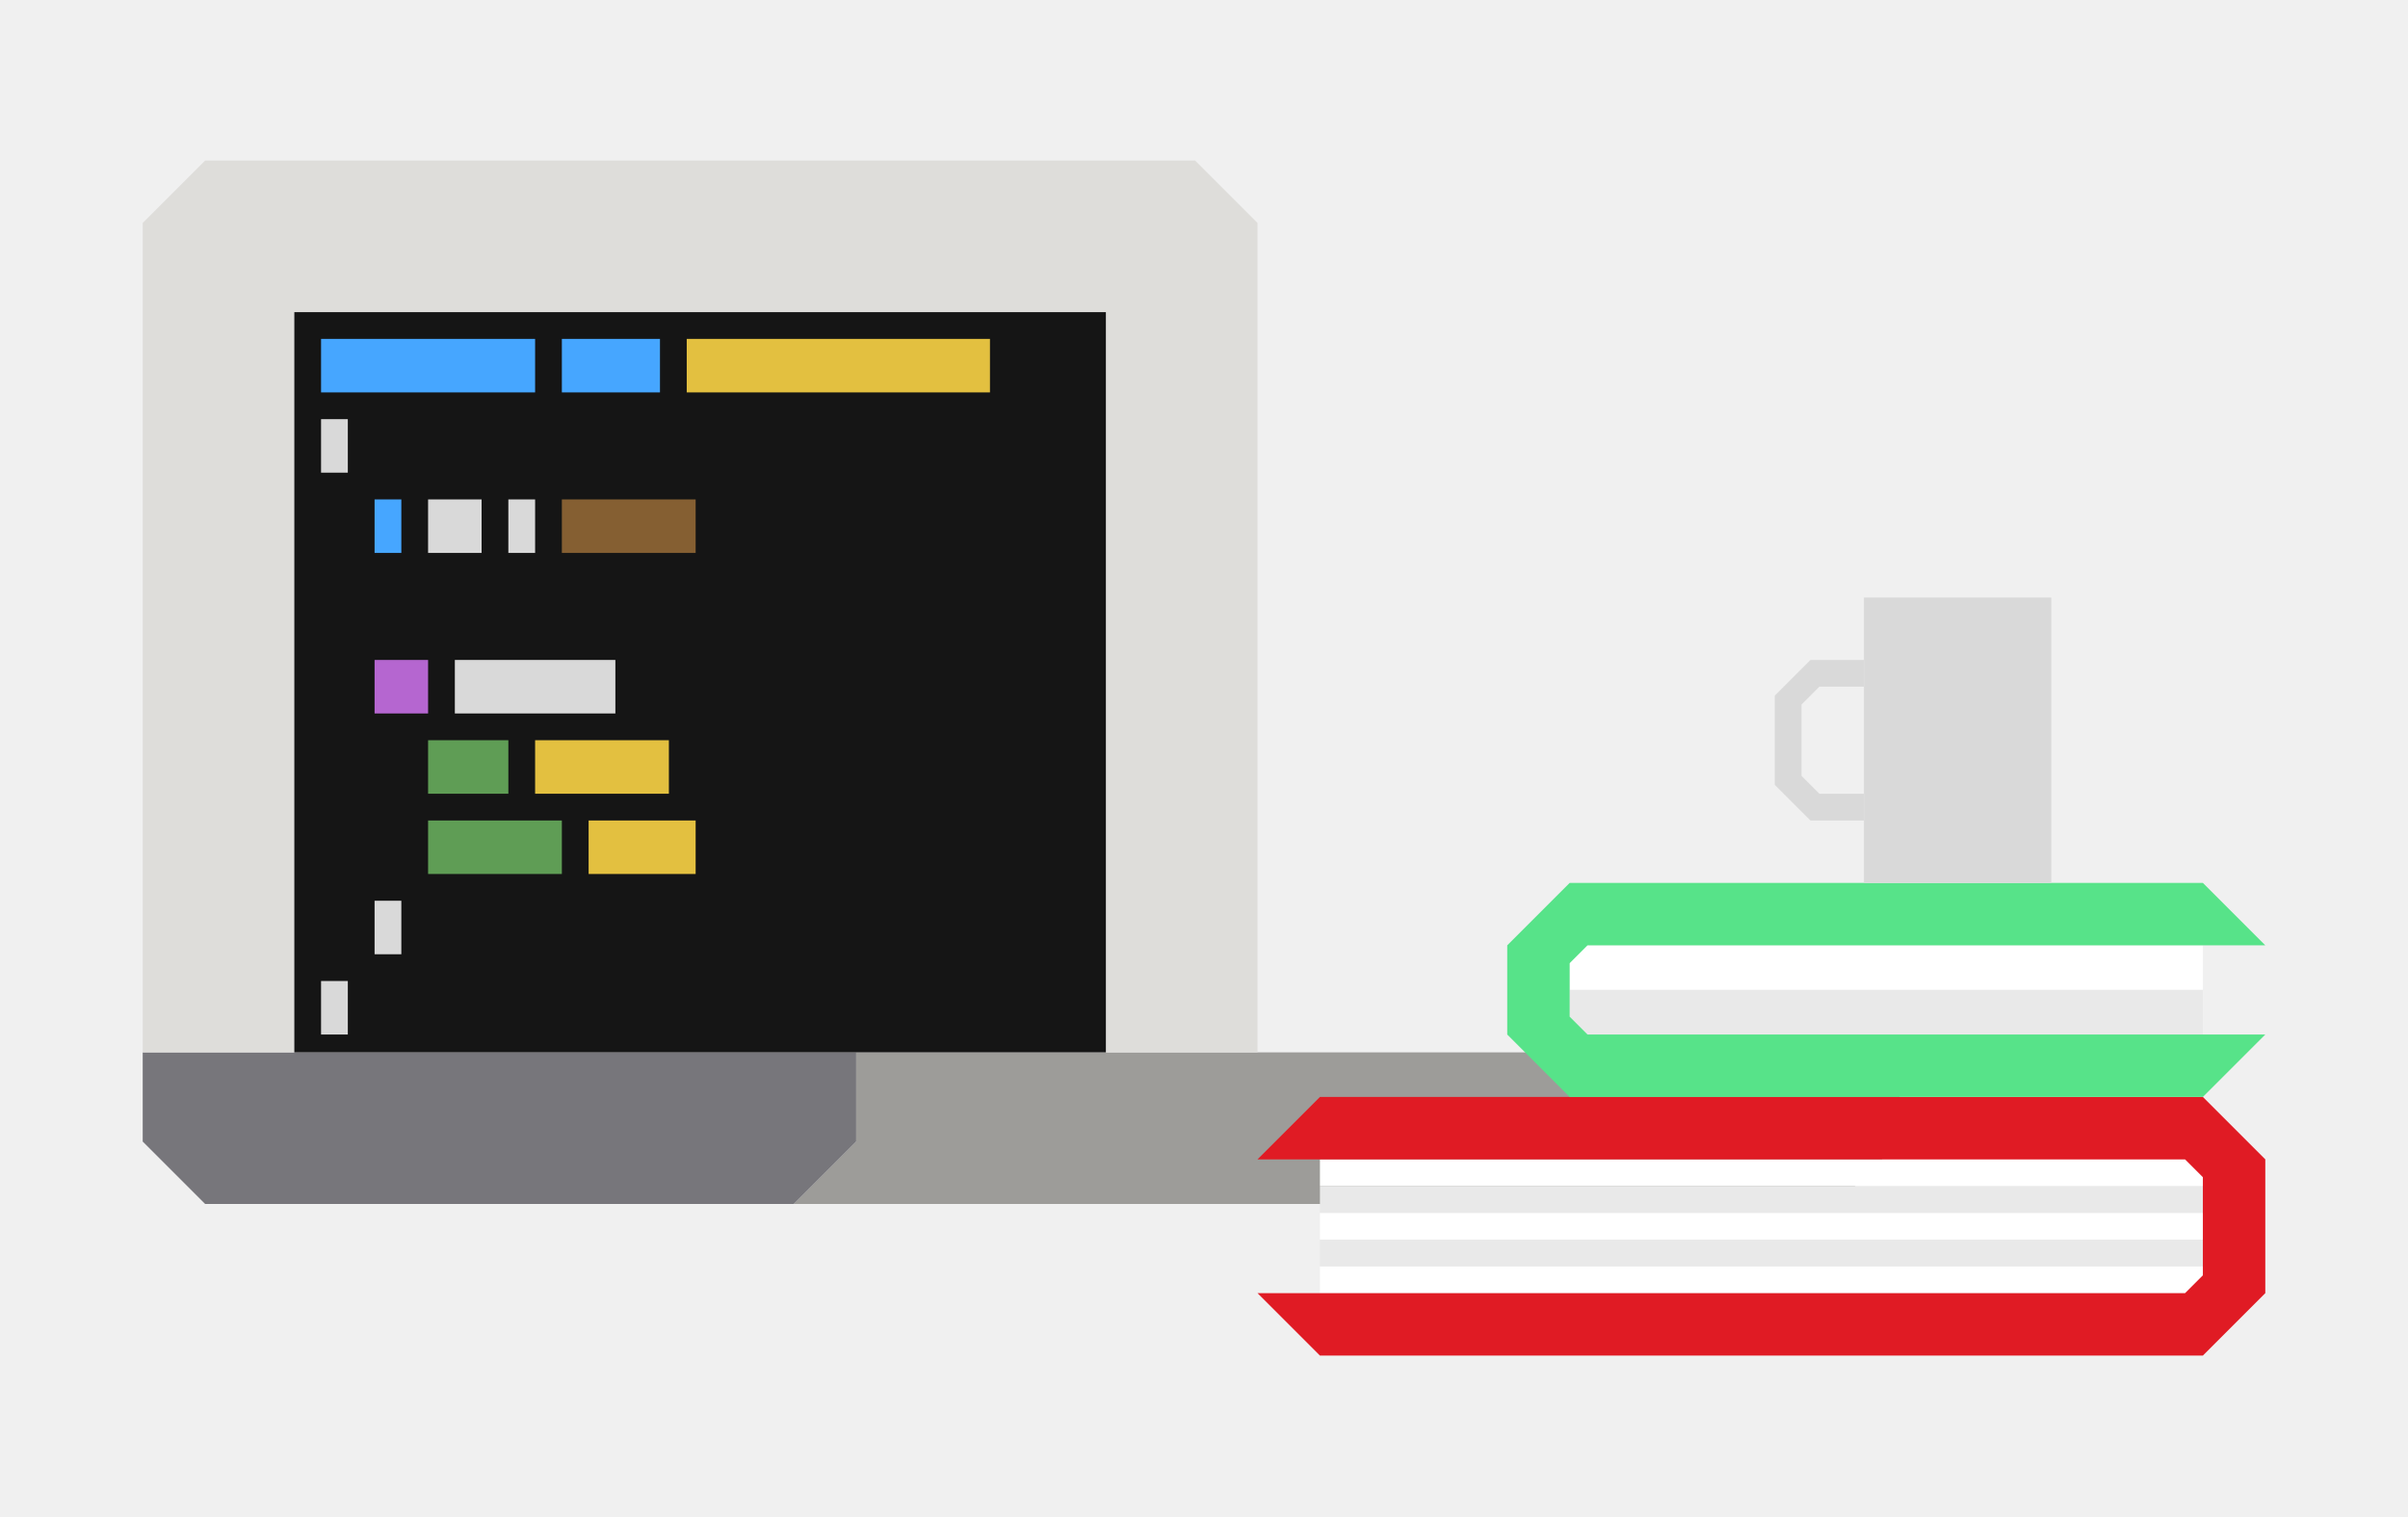
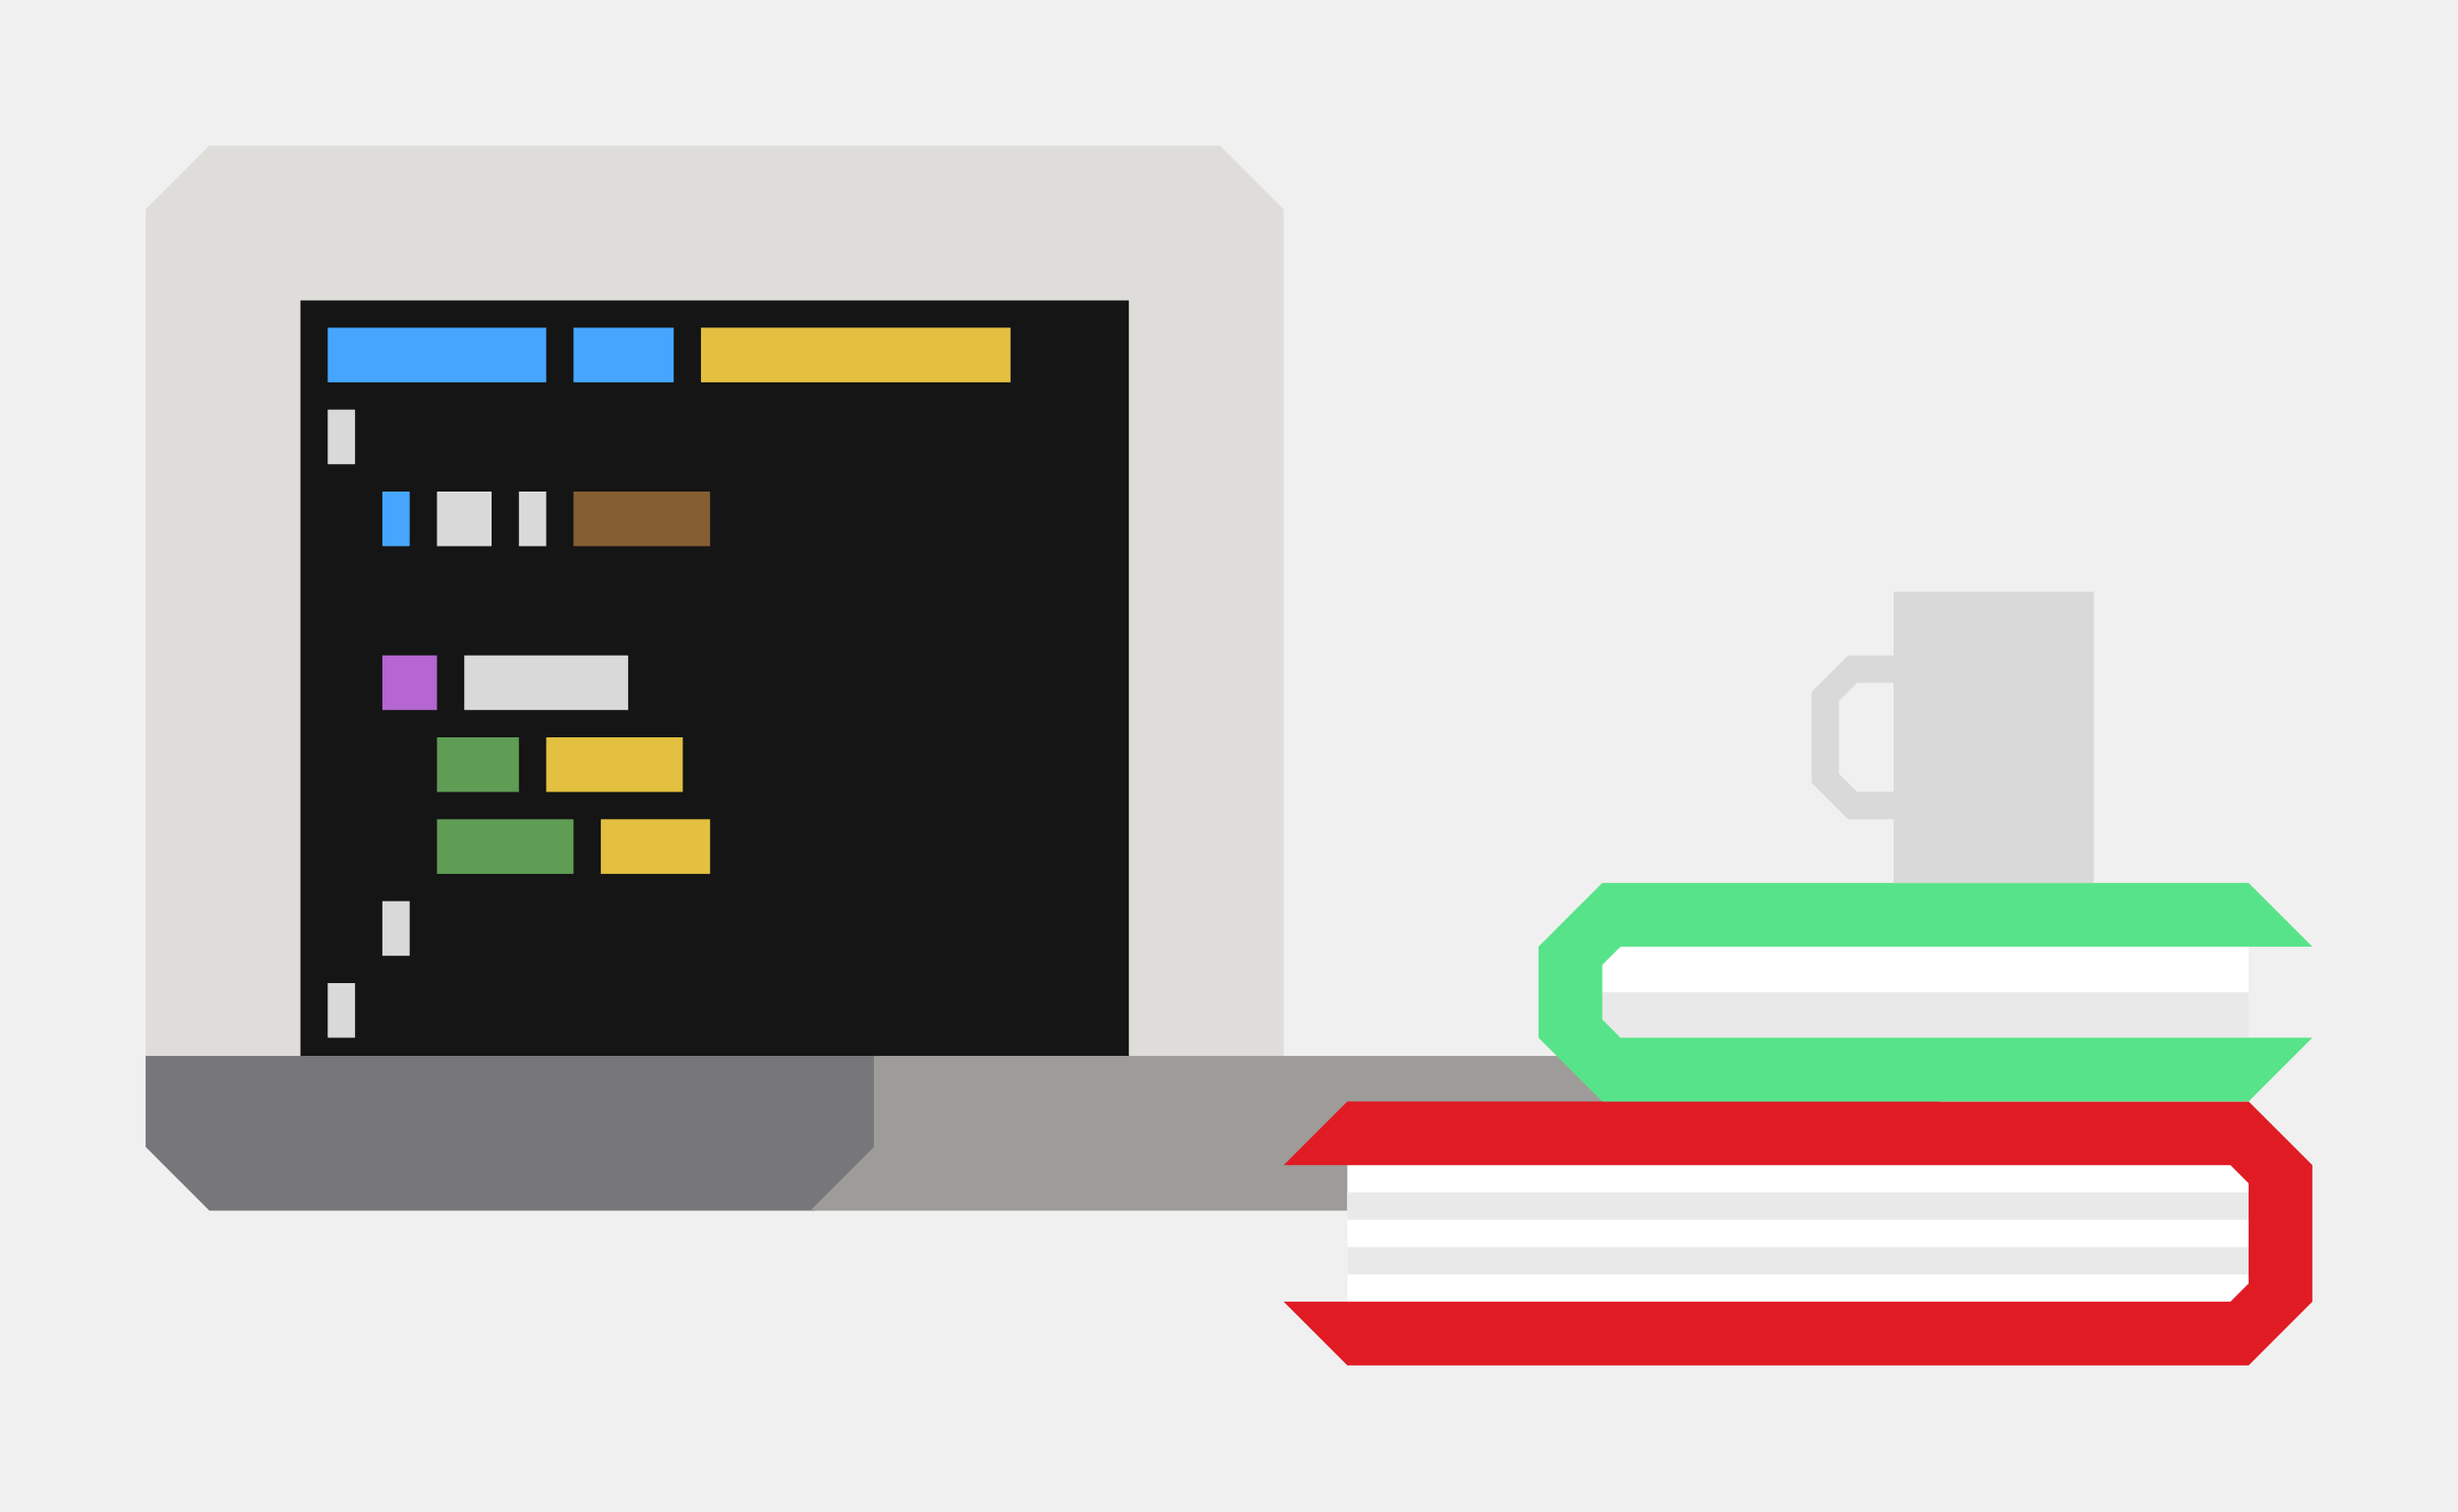
- <svg xmlns="http://www.w3.org/2000/svg" width="270" height="170" viewBox="0 0 270 170" fill="none">
-   <path d="M96 118H213V128L206 135H89L96 128V118Z" fill="#9D9C99" />
-   <path d="M16 118H96V128L89 135H23L16 128V118Z" fill="#77767B" />
-   <path d="M16 25L23 18H134L141 25V118H124V35H33V118H16V25Z" fill="#DEDDDA" />
-   <rect x="33" y="35" width="91" height="83" fill="#151515" />
-   <rect x="36" y="38" width="24" height="6" fill="#46A6FF" />
-   <rect x="63" y="38" width="11" height="6" fill="#46A6FF" />
-   <rect x="77" y="38" width="34" height="6" fill="#E3C040" />
-   <rect x="36" y="47" width="3" height="6" fill="#D9D9D9" />
-   <rect x="42" y="56" width="3" height="6" fill="#46A6FF" />
-   <rect x="42" y="74" width="6" height="6" fill="#B566D0" />
-   <rect x="51" y="74" width="18" height="6" fill="#D9D9D9" />
-   <rect x="48" y="56" width="6" height="6" fill="#D9D9D9" />
-   <rect x="63" y="56" width="15" height="6" fill="#855F32" />
-   <rect x="57" y="56" width="3" height="6" fill="#D9D9D9" />
-   <rect x="48" y="83" width="9" height="6" fill="#5F9D55" />
-   <rect x="48" y="92" width="15" height="6" fill="#5F9D55" />
-   <rect x="66" y="92" width="12" height="6" fill="#E3C040" />
-   <rect x="60" y="83" width="15" height="6" fill="#E3C040" />
-   <rect x="36" y="110" width="3" height="6" fill="#D9D9D9" />
-   <rect x="42" y="101" width="3" height="6" fill="#D9D9D9" />
-   <rect x="148" y="130" width="99" height="3" fill="white" />
-   <rect x="148" y="136" width="99" height="3" fill="white" />
-   <rect x="148" y="133" width="99" height="3" fill="#E9E9E9" />
-   <rect x="148" y="142" width="99" height="3" fill="white" />
-   <rect x="148" y="139" width="99" height="3" fill="#E9E9E9" />
-   <path d="M141 145H245L247 143V132L245 130H141L148 123H247L254 130V145L247 152H148L141 145Z" fill="#E01B24" />
-   <rect width="71" height="5" transform="matrix(-1 0 0 1 247 106)" fill="white" />
-   <rect width="71" height="5" transform="matrix(-1 0 0 1 247 111)" fill="#E9E9E9" />
-   <path d="M254 116H178L176 114V108L178 106H254L247 99H176L169 106V116L176 123H247L254 116Z" fill="#57E389" />
-   <rect x="209" y="67" width="21" height="32" fill="#D9D9D9" />
-   <path d="M203 74H209V77H204L202 79V87L204 89H209V92H203L199 88V78L203 74Z" fill="#D9D9D9" />
+ <svg xmlns="http://www.w3.org/2000/svg" width="270" height="166" viewBox="0 0 270 166" fill="none">
+   <path d="M16 23L23 16H134L141 23V116.5H124V33H33V116.5H16V23Z" fill="#DEDDDA" />
+   <path d="M16 116H96.5V126L89.5 133H23L16 126V116Z" fill="#77767B" />
+   <path d="M96 116H213V126L206 133H89L96 126V116Z" fill="#9D9C99" />
+   <rect x="33" y="33" width="91" height="83" fill="#151515" />
+   <rect x="36" y="36" width="24" height="6" fill="#46A6FF" />
+   <rect x="63" y="36" width="11" height="6" fill="#46A6FF" />
+   <rect x="77" y="36" width="34" height="6" fill="#E3C040" />
+   <rect x="36" y="45" width="3" height="6" fill="#D9D9D9" />
+   <rect x="42" y="54" width="3" height="6" fill="#46A6FF" />
+   <rect x="42" y="72" width="6" height="6" fill="#B566D0" />
+   <rect x="51" y="72" width="18" height="6" fill="#D9D9D9" />
+   <rect x="48" y="54" width="6" height="6" fill="#D9D9D9" />
+   <rect x="63" y="54" width="15" height="6" fill="#855F32" />
+   <rect x="57" y="54" width="3" height="6" fill="#D9D9D9" />
+   <rect x="48" y="81" width="9" height="6" fill="#5F9D55" />
+   <rect x="48" y="90" width="15" height="6" fill="#5F9D55" />
+   <rect x="66" y="90" width="12" height="6" fill="#E3C040" />
+   <rect x="60" y="81" width="15" height="6" fill="#E3C040" />
+   <rect x="36" y="108" width="3" height="6" fill="#D9D9D9" />
+   <rect x="42" y="99" width="3" height="6" fill="#D9D9D9" />
+   <rect x="148" y="127.5" width="99.5" height="16" fill="white" />
+   <rect x="148" y="137" width="99.5" height="3" fill="#E9E9E9" />
+   <rect x="148" y="131" width="99.5" height="3" fill="#E9E9E9" />
+   <path d="M141 143H245L247 141V130L245 128H141L148 121H247L254 128V143L247 150H148L141 143Z" fill="#E01B24" />
+   <rect width="71.5" height="6" transform="matrix(-1 0 0 1 247 103.5)" fill="white" />
+   <rect width="71.5" height="5.5" transform="matrix(-1 0 0 1 247 109)" fill="#E9E9E9" />
+   <path d="M254 114H178L176 112V106L178 104H254L247 97H176L169 104V114L176 121H247L254 114Z" fill="#57E389" />
+   <rect x="208" y="65" width="22" height="32" fill="#D9D9D9" />
+   <path d="M203 72H209V75H204L202 77V85L204 87H209V90H203L199 86V76L203 72Z" fill="#D9D9D9" />
</svg>
